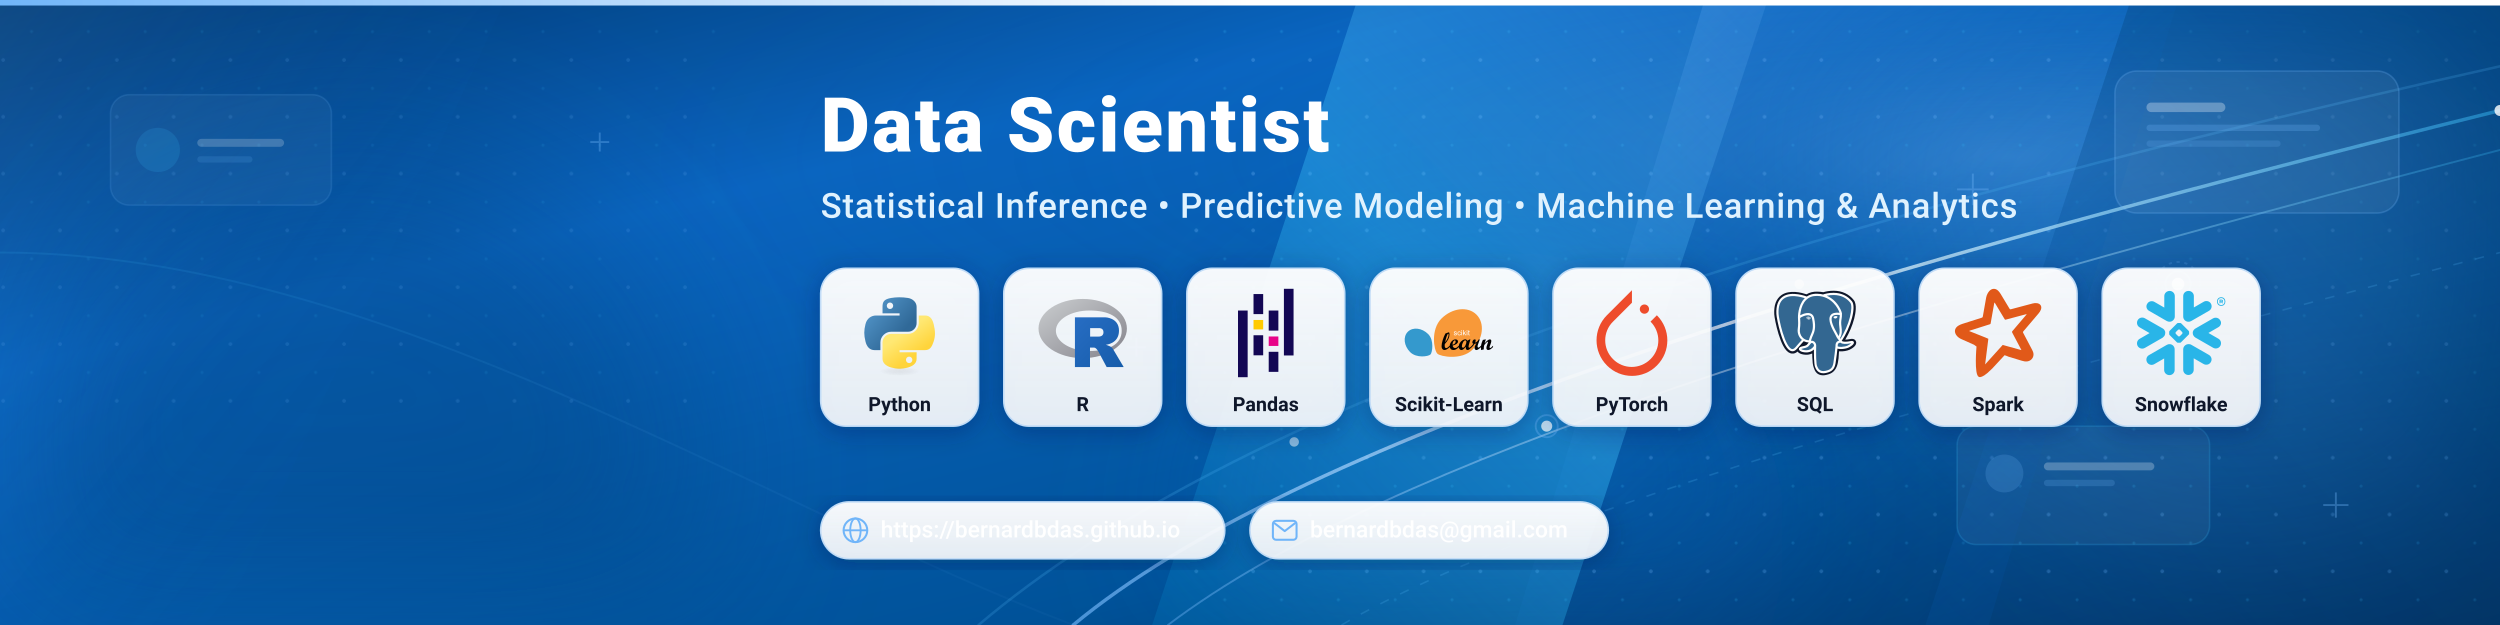
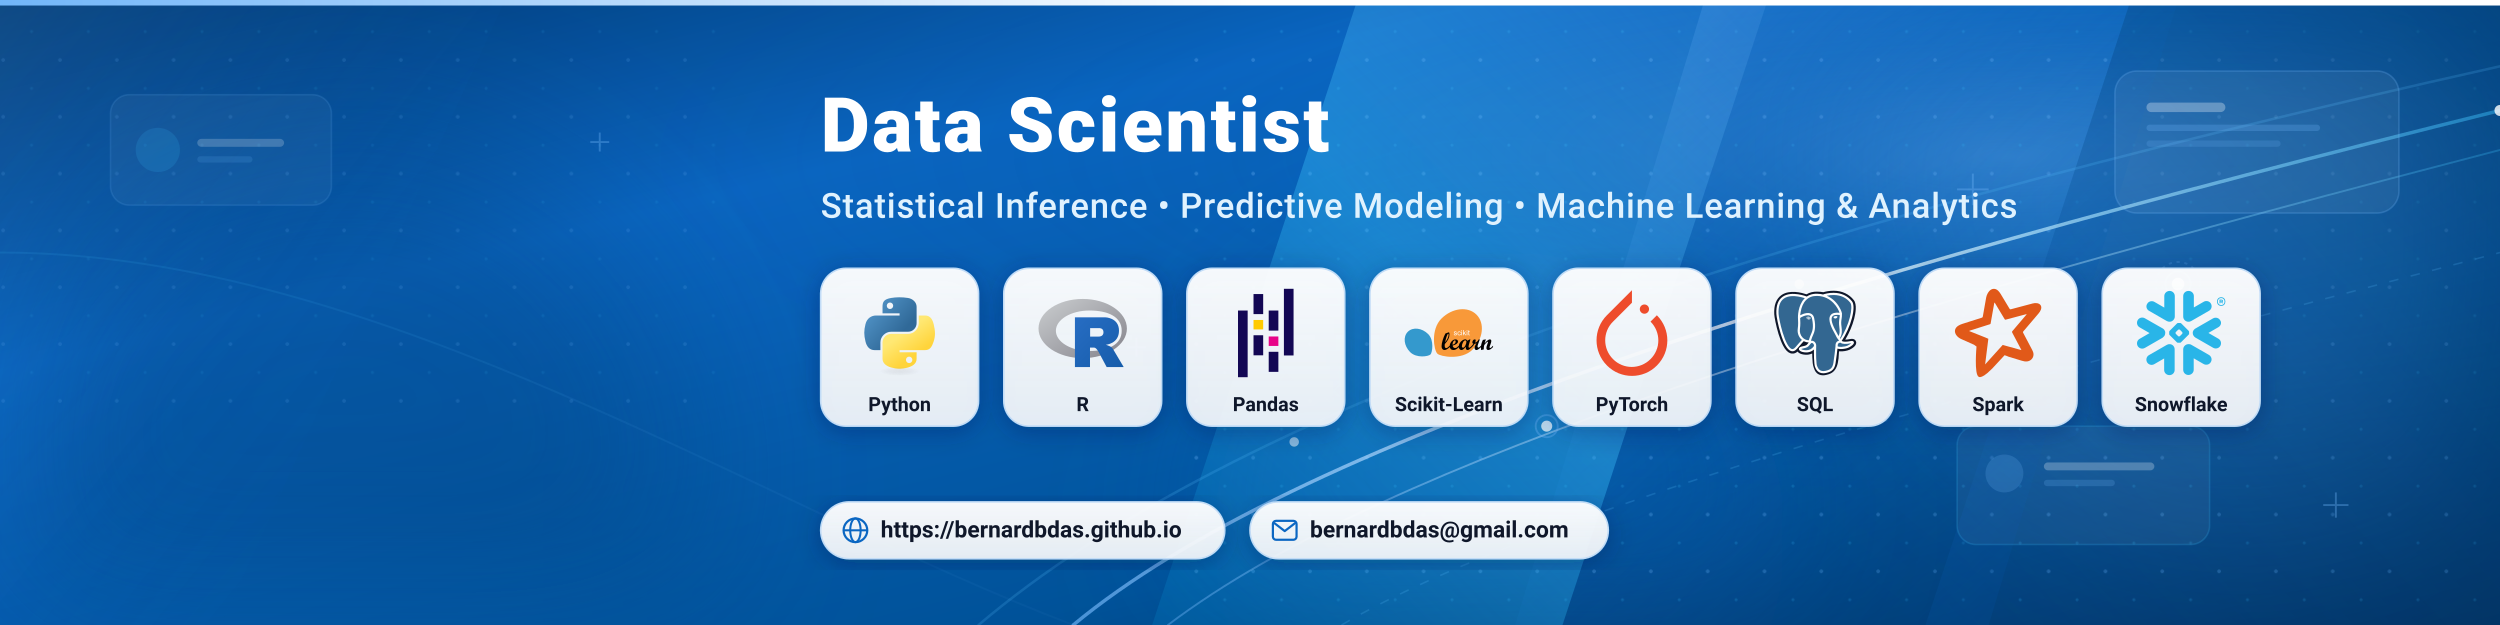
<svg xmlns="http://www.w3.org/2000/svg" width="1584" height="396" viewBox="0 0 1584 396">
  <defs>
    <linearGradient id="bgGrad_linkedin" x1="0%" y1="0%" x2="100%" y2="100%">
      <stop offset="0%" stop-color="#003870" />
      <stop offset="35%" stop-color="#0A66C2" />
      <stop offset="100%" stop-color="#002447" />
    </linearGradient>
    <linearGradient id="cardGrad_linkedin" x1="0%" y1="0%" x2="0%" y2="100%">
      <stop offset="0%" stop-color="#FFFFFF" stop-opacity="0.96" />
      <stop offset="100%" stop-color="#F4F7FB" stop-opacity="0.92" />
    </linearGradient>
    <linearGradient id="accentGlow_linkedin" x1="0%" y1="0%" x2="100%" y2="0%">
      <stop offset="0%" stop-color="#70B5F9" />
      <stop offset="50%" stop-color="#FFFFFF" />
    </linearGradient>
    <filter id="cardShadow_linkedin" x="-20%" y="-20%" width="140%" height="140%">
      <feDropShadow dx="0" dy="3" stdDeviation="8" flood-color="#001E3D" flood-opacity="0.32" />
    </filter>
    <linearGradient id="li_platform_bg" x1="0%" y1="0%" x2="100%" y2="100%">
      <stop offset="0%" stop-color="#003870" />
      <stop offset="30%" stop-color="#0A66C2" />
      <stop offset="70%" stop-color="#005299" />
      <stop offset="100%" stop-color="#002952" />
    </linearGradient>
    <linearGradient id="li_facet_1" x1="0%" y1="0%" x2="100%" y2="100%">
      <stop offset="0%" stop-color="#70B5F9" stop-opacity="0.35" />
      <stop offset="50%" stop-color="#0A66C2" stop-opacity="0.10" />
      <stop offset="100%" stop-color="#004182" stop-opacity="0.40" />
    </linearGradient>
    <linearGradient id="li_facet_2" x1="0%" y1="100%" x2="100%" y2="0%">
      <stop offset="0%" stop-color="#0284C7" stop-opacity="0.25" />
      <stop offset="50%" stop-color="#38BDF8" stop-opacity="0.40" />
      <stop offset="100%" stop-color="#70B5F9" stop-opacity="0.15" />
    </linearGradient>
    <linearGradient id="li_facet_3" x1="100%" y1="0%" x2="0%" y2="100%">
      <stop offset="0%" stop-color="#002D54" stop-opacity="0.50" />
      <stop offset="100%" stop-color="#0A66C2" stop-opacity="0.15" />
    </linearGradient>
    <linearGradient id="li_arc_glow" x1="0%" y1="0%" x2="100%" y2="0%">
      <stop offset="0%" stop-color="#70B5F9" stop-opacity="0.65" />
      <stop offset="50%" stop-color="#FFFFFF" stop-opacity="0.80" />
      <stop offset="100%" stop-color="#38BDF8" stop-opacity="0.45" />
    </linearGradient>
    <linearGradient id="li_arc_secondary" x1="0%" y1="0%" x2="100%" y2="100%">
      <stop offset="0%" stop-color="#38BDF8" stop-opacity="0.30" />
      <stop offset="100%" stop-color="#70B5F9" stop-opacity="0.10" />
    </linearGradient>
    <pattern id="li_dot_matrix" width="36" height="36" patternUnits="userSpaceOnUse">
      <circle cx="2" cy="2" r="1.2" fill="#70B5F9" opacity="0.30" />
      <circle cx="20" cy="20" r="1.0" fill="#38BDF8" opacity="0.20" />
    </pattern>
    <radialGradient id="li_center_glow" cx="80%" cy="25%" r="55%">
      <stop offset="0%" stop-color="#70B5F9" stop-opacity="0.30" />
      <stop offset="50%" stop-color="#0A66C2" stop-opacity="0.10" />
      <stop offset="100%" stop-color="#002952" stop-opacity="0" />
    </radialGradient>
  </defs>
  <rect width="1584" height="396" fill="url(#li_platform_bg)" />
  <g id="pattern_layer" opacity="1.00">
    <rect width="1584" height="396" fill="url(#li_center_glow)" />
    <circle cx="1420" cy="80" r="240" fill="#70B5F9" opacity="0.20" filter="blur(65px)" />
    <circle cx="220" cy="310" r="220" fill="#003A70" opacity="0.35" filter="blur(60px)" />
    <circle cx="950" cy="340" r="180" fill="#0A66C2" opacity="0.25" filter="blur(50px)" />
    <rect x="750" y="0" width="834" height="396" fill="url(#li_dot_matrix)" />
    <rect x="0" y="0" width="460" height="260" fill="url(#li_dot_matrix)" opacity="0.5" />
    <g>
      <polygon points="1350,0 1584,0 1584,396 1220,396" fill="url(#li_facet_3)" />
      <polygon points="1080,0 1380,0 1260,396 960,396" fill="url(#li_facet_1)" />
      <polygon points="860,0 1120,0 990,396 730,396" fill="url(#li_facet_2)" />
      <polygon points="0,0 320,0 140,396 0,396" fill="url(#li_facet_1)" opacity="0.4" />
    </g>
    <g fill="none">
      <path d="M 680 396 C 820 280, 1140 180, 1584 70" stroke="url(#li_arc_glow)" stroke-width="2.2" stroke-linecap="round" />
      <path d="M 740 396 C 880 290, 1180 200, 1584 95" stroke="url(#li_arc_glow)" stroke-width="1.2" stroke-opacity="0.6" stroke-linecap="round" />
      <path d="M 620 396 C 780 260, 1100 150, 1584 42" stroke="url(#li_arc_secondary)" stroke-width="1.6" stroke-linecap="round" />
      <path d="M 850 396 C 980 320, 1280 240, 1584 160" stroke="url(#li_arc_secondary)" stroke-width="1.0" stroke-dasharray="6,8" />
      <path d="M 0 160 C 240 160, 480 320, 680 396" stroke="url(#li_arc_secondary)" stroke-width="1.2" stroke-opacity="0.4" />
    </g>
    <g>
      <rect x="1340" y="45" width="180" height="90" rx="14" fill="#FFFFFF" fill-opacity="0.06" stroke="#70B5F9" stroke-width="1" stroke-opacity="0.25" />
      <rect x="1360" y="65" width="50" height="6" rx="3" fill="#FFFFFF" fill-opacity="0.3" />
      <rect x="1360" y="79" width="110" height="4" rx="2" fill="#70B5F9" fill-opacity="0.25" />
      <rect x="1360" y="89" width="85" height="4" rx="2" fill="#70B5F9" fill-opacity="0.18" />
      <rect x="1240" y="270" width="160" height="75" rx="12" fill="#FFFFFF" fill-opacity="0.05" stroke="#38BDF8" stroke-width="1" stroke-opacity="0.20" />
      <circle cx="1270" cy="300" r="12" fill="#70B5F9" fill-opacity="0.2" />
      <rect x="1295" y="293" width="70" height="5" rx="2.5" fill="#FFFFFF" fill-opacity="0.25" />
      <rect x="1295" y="304" width="45" height="4" rx="2" fill="#70B5F9" fill-opacity="0.2" />
      <rect x="70" y="60" width="140" height="70" rx="12" fill="#FFFFFF" fill-opacity="0.04" stroke="#70B5F9" stroke-width="1" stroke-opacity="0.15" />
      <circle cx="100" cy="95" r="14" fill="#38BDF8" fill-opacity="0.15" />
      <rect x="125" y="88" width="55" height="5" rx="2.5" fill="#FFFFFF" fill-opacity="0.2" />
      <rect x="125" y="99" width="35" height="4" rx="2" fill="#70B5F9" fill-opacity="0.15" />
    </g>
    <g fill="#FFFFFF">
      <circle cx="1584" cy="70" r="3.5" opacity="0.8" />
      <circle cx="1380" cy="180" r="4.0" opacity="0.9" />
      <circle cx="1140" cy="180" r="3.0" opacity="0.6" />
      <circle cx="980" cy="270" r="3.5" opacity="0.7" />
      <circle cx="820" cy="280" r="3.0" opacity="0.5" />
    </g>
    <g fill="none" stroke="#70B5F9" stroke-width="1.2">
      <circle cx="1380" cy="180" r="8" opacity="0.4" />
      <circle cx="1380" cy="180" r="14" opacity="0.2" stroke-dasharray="2,3" />
      <circle cx="980" cy="270" r="7" opacity="0.35" />
    </g>
    <g stroke="#70B5F9" stroke-width="1.2" stroke-opacity="0.35">
      <path d="M 1250 120 L 1250 110 M 1250 120 L 1250 130 M 1250 120 L 1240 120 M 1250 120 L 1260 120" />
      <path d="M 1480 320 L 1480 312 M 1480 320 L 1480 328 M 1480 320 L 1472 320 M 1480 320 L 1488 320" />
      <path d="M 720 220 L 720 214 M 720 220 L 720 226 M 720 220 L 714 220 M 720 220 L 726 220" />
      <path d="M 380 90 L 380 84 M 380 90 L 380 96 M 380 90 L 374 90 M 380 90 L 386 90" />
    </g>
  </g>
  <rect x="0" y="0" width="1584" height="3.5" fill="url(#accentGlow_linkedin)" />
  <text x="520" y="96" font-family="system-ui, -apple-system, BlinkMacSystemFont, 'Segoe UI', Roboto, sans-serif" font-size="48" font-weight="800" fill="#FFFFFF" letter-spacing="1.5">Data Scientist</text>
  <text x="520" y="138" font-family="system-ui, -apple-system, BlinkMacSystemFont, 'Segoe UI', Roboto, sans-serif" font-size="22" font-weight="500" fill="#E0F2FE" letter-spacing="0.5">Statistical Inference • Predictive Modeling • Machine Learning &amp; Analytics</text>
  <g transform="translate(520, 170)">
    <rect width="100" height="100" rx="16" fill="url(#cardGrad_linkedin)" stroke="#C2DCF7" stroke-width="1" filter="url(#cardShadow_linkedin)" />
    <svg x="22.0" y="13.0" width="56.0" height="56.0" viewBox="0 0 128 128">
      <linearGradient id="b0_python-original-a" gradientUnits="userSpaceOnUse" x1="70.252" y1="1237.476" x2="170.659" y2="1151.089" gradientTransform="matrix(.563 0 0 -.568 -29.215 707.817)">
        <stop offset="0" stop-color="#5A9FD4" />
        <stop offset="1" stop-color="#306998" />
      </linearGradient>
      <linearGradient id="b0_python-original-b" gradientUnits="userSpaceOnUse" x1="209.474" y1="1098.811" x2="173.62" y2="1149.537" gradientTransform="matrix(.563 0 0 -.568 -29.215 707.817)">
        <stop offset="0" stop-color="#FFD43B" />
        <stop offset="1" stop-color="#FFE873" />
      </linearGradient>
      <path fill="url(#b0_python-original-a)" d="M63.391 1.988c-4.222.02-8.252.379-11.8 1.007-10.45 1.846-12.346 5.71-12.346 12.837v9.411h24.693v3.137H29.977c-7.176 0-13.46 4.313-15.426 12.521-2.268 9.405-2.368 15.275 0 25.096 1.755 7.311 5.947 12.519 13.124 12.519h8.491V67.234c0-8.151 7.051-15.34 15.426-15.34h24.665c6.866 0 12.346-5.654 12.346-12.548V15.833c0-6.693-5.646-11.72-12.346-12.837-4.244-.706-8.645-1.027-12.866-1.008zM50.037 9.557c2.55 0 4.634 2.117 4.634 4.721 0 2.593-2.083 4.69-4.634 4.69-2.56 0-4.633-2.097-4.633-4.69-.001-2.604 2.073-4.721 4.633-4.721z" transform="translate(0 10.26)" />
      <path fill="url(#b0_python-original-b)" d="M91.682 28.38v10.966c0 8.5-7.208 15.655-15.426 15.655H51.591c-6.756 0-12.346 5.783-12.346 12.549v23.515c0 6.691 5.818 10.628 12.346 12.547 7.816 2.297 15.312 2.713 24.665 0 6.216-1.801 12.346-5.423 12.346-12.547v-9.412H63.938v-3.138h37.012c7.176 0 9.852-5.005 12.348-12.519 2.578-7.735 2.467-15.174 0-25.096-1.774-7.145-5.161-12.521-12.348-12.521h-9.268zM77.809 87.927c2.561 0 4.634 2.097 4.634 4.692 0 2.602-2.074 4.719-4.634 4.719-2.55 0-4.633-2.117-4.633-4.719 0-2.595 2.083-4.692 4.633-4.692z" transform="translate(0 10.26)" />
      <radialGradient id="b0_python-original-c" cx="1825.678" cy="444.45" r="26.743" gradientTransform="matrix(0 -.24 -1.055 0 532.979 557.576)" gradientUnits="userSpaceOnUse">
        <stop offset="0" stop-color="#B8B8B8" stop-opacity=".498" />
        <stop offset="1" stop-color="#7F7F7F" stop-opacity="0" />
      </radialGradient>
      <path opacity=".444" fill="url(#b0_python-original-c)" d="M97.309 119.597c0 3.543-14.816 6.416-33.091 6.416-18.276 0-33.092-2.873-33.092-6.416 0-3.544 14.815-6.417 33.092-6.417 18.275 0 33.091 2.872 33.091 6.417z" />
    </svg>
    <text x="50.0" y="90.5" font-family="system-ui, -apple-system, BlinkMacSystemFont, 'Segoe UI', Roboto, sans-serif" font-size="12.5" font-weight="600" fill="#0F172A" text-anchor="middle">Python</text>
  </g>
  <g transform="translate(636, 170)">
    <rect width="100" height="100" rx="16" fill="url(#cardGrad_linkedin)" stroke="#C2DCF7" stroke-width="1" filter="url(#cardShadow_linkedin)" />
    <svg x="22.0" y="13.0" width="56.0" height="56.0" viewBox="0 0 128 128">
      <defs>
        <linearGradient id="b1_a" x1=".741" x2="590.86" y1="3.666" y2="593.79" gradientTransform="matrix(.2169 0 0 .14527 -.16 14.112)" gradientUnits="userSpaceOnUse">
          <stop offset="0" stop-color="#cbced0" />
          <stop offset="1" stop-color="#84838b" />
        </linearGradient>
        <linearGradient id="b1_b" x1="301.03" x2="703.07" y1="151.4" y2="553.44" gradientTransform="matrix(.17572 0 0 .17931 -.16 14.112)" gradientUnits="userSpaceOnUse">
          <stop offset="0" stop-color="#276dc3" />
          <stop offset="1" stop-color="#165caa" />
        </linearGradient>
      </defs>
      <path fill="url(#b1_a)" fill-rule="evenodd" d="M64 100.38c-35.346 0-64-19.19-64-42.863 0-23.672 28.654-42.863 64-42.863s64 19.19 64 42.863c0 23.672-28.654 42.863-64 42.863zm9.796-68.967c-26.866 0-48.646 13.119-48.646 29.303 0 16.183 21.78 29.303 48.646 29.303s46.693-8.97 46.693-29.303c0-20.327-19.827-29.303-46.693-29.303z" />
      <path fill="url(#b1_b)" fill-rule="evenodd" d="M97.469 81.033s3.874 1.169 6.124 2.308c.78.395 2.132 1.183 3.106 2.219a8.388 8.388 0 0 1 1.42 2.04l15.266 25.74-24.674.01-11.537-21.666s-2.363-4.06-3.817-5.237c-1.213-.982-1.73-1.331-2.929-1.331h-5.862l.004 28.219-21.833.009V41.26h43.844s19.97.36 19.97 19.359c0 18.999-19.082 20.413-19.082 20.413zm-9.497-24.137-13.218-.009-.006 12.258 13.224-.005s6.124-.019 6.124-6.235c0-6.34-6.124-6.009-6.124-6.009z" />
    </svg>
    <text x="50.0" y="90.5" font-family="system-ui, -apple-system, BlinkMacSystemFont, 'Segoe UI', Roboto, sans-serif" font-size="12.5" font-weight="600" fill="#0F172A" text-anchor="middle">R</text>
  </g>
  <g transform="translate(752, 170)">
    <rect width="100" height="100" rx="16" fill="url(#cardGrad_linkedin)" stroke="#C2DCF7" stroke-width="1" filter="url(#cardShadow_linkedin)" />
    <svg x="22.0" y="13.0" width="56.0" height="56.0" viewBox="0 0 128 128">
      <path fill="#130754" d="M46.236 7.567h13.99v29.047h-13.99Zm0 59.668h13.99V96.28h-13.99Z" />
      <path fill="#ffca00" d="M46.236 45.092h13.99v13.705h-13.99Z" />
      <path fill="#130754" d="M23.763 31.446h13.989V128h-13.99ZM68.245 91.2h13.99v29.046h-13.99Zm0-59.72h13.99v29.047h-13.99Z" />
      <path fill="#e70488" d="M68.245 69.011h13.99v13.705h-13.99Z" />
      <path fill="#130754" d="M90.248 0h13.99v96.554h-13.99Z" />
    </svg>
    <text x="50.0" y="90.5" font-family="system-ui, -apple-system, BlinkMacSystemFont, 'Segoe UI', Roboto, sans-serif" font-size="12.5" font-weight="600" fill="#0F172A" text-anchor="middle">Pandas</text>
  </g>
  <g transform="translate(868, 170)">
    <rect width="100" height="100" rx="16" fill="url(#cardGrad_linkedin)" stroke="#C2DCF7" stroke-width="1" filter="url(#cardShadow_linkedin)" />
    <svg x="22.0" y="13.0" width="56.0" height="56.0" viewBox="0 0 128 128">
      <path fill="#f89939" d="M98.18 88.13c15.63-15.62 18.23-38.36 5.8-50.78-12.43-12.42-35.17-9.82-50.8 5.8-15.63 15.62-11.11 45.48-5.8 50.78 4.29 4.29 35.17 9.82 50.8-5.8Z" />
      <path fill="#3499cd" d="M34.04 65.56c-9.07-9.06-22.27-10.57-29.48-3.37-7.21 7.21-5.7 20.4 3.37 29.46 9.07 9.07 26.4 6.44 29.48 3.37 2.49-2.49 5.71-20.4-3.37-29.46Z" />
      <path fill="#010101" d="M123.82 85.68c-.58 0-.87-.35-.87-1.06 0-.53.35-1.69 1.04-3.46 1.01-2.59 1.52-4.45 1.52-5.58 0-.68-.2-1.25-.6-1.7-.4-.45-.9-.68-1.5-.68-.88 0-1.89.41-3.03 1.24-1.14.83-2.67 2.32-4.6 4.48.28-1.4.88-3.32 1.78-5.76l-4.31.83c-.98 2.12-1.69 4.03-2.13 5.73-.22.83-.38 1.69-.49 2.56-1.35 1.31-2.23 2.1-2.61 2.39-.39.29-.8.43-1.22.43-.39 0-.7-.15-.93-.44-.23-.29-.34-.69-.34-1.18 0-.53.1-1.14.3-1.83s.64-1.99 1.33-3.9l1.64-4.52-1.61.07c-1.46 2.78-3.17 4.28-5.13 4.49.53-1.38.8-2.44.8-3.18 0-.94-.46-1.41-1.38-1.41-1.09 0-1.94.51-2.55 1.54-.62 1.03-.93 2-.93 2.91s.51 1.55 1.52 2c-.66.97-1.4 1.88-2.2 2.74-.95.94-1.69 1.66-2.23 2.13-.55.49-1.06.73-1.52.73-.72 0-1.08-.51-1.08-1.52s.4-2.75 1.2-5.35l1.56-5.18h-.99l-3.61 2c-.59-1.35-1.62-2.03-3.09-2.03-1.17 0-2.51.5-4.03 1.49-1.52.99-2.77 2.28-3.74 3.89-.75 1.24-1.21 2.54-1.38 3.88-1.36 1.36-2.38 2.24-3.06 2.65-.71.42-1.45.63-2.23.63-1.99 0-3.22-1.15-3.69-3.45 5.19-1.52 7.78-3.5 7.78-5.94 0-.92-.33-1.66-.99-2.23-.66-.57-1.54-.85-2.63-.85-2.11 0-4.03 1.01-5.76 3.03-1.57 1.83-2.42 3.86-2.57 6.09-1.43 1.41-2.51 2.34-3.21 2.79-.72.46-1.4.69-2.03.69s-1.13-.3-1.5-.9c-.38-.6-.57-1.41-.57-2.44 0-.46.05-1.3.14-2.53 2.36-2.56 4.09-4.96 5.2-7.21 1.11-2.25 1.66-4.58 1.66-6.98 0-.85-.11-1.52-.33-2.02-.22-.5-.5-.75-.84-.75-.07 0-.18.02-.32.07l-4.49 1.66c-1.53 2.92-2.84 6.11-3.91 9.58-1.07 3.46-1.61 6.43-1.61 8.9 0 1.65.38 2.96 1.16 3.94.77.98 1.79 1.47 3.05 1.47 1.1 0 2.25-.35 3.46-1.05 1.21-.7 2.61-1.79 4.22-3.26s0-.02 0-.02c.19 1.11.65 2.04 1.37 2.8.99 1.02 2.28 1.54 3.88 1.54 1.44 0 2.75-.35 3.94-1.05 1.15-.67 2.44-1.72 3.88-3.11.12 1.04.46 1.94 1.03 2.71.73.97 1.61 1.46 2.64 1.46s2.09-.4 3.09-1.2c1-.8 2.08-2.05 3.26-3.73-.11 3.29.77 4.93 2.63 4.93.74 0 1.52-.27 2.33-.81s2.16-1.71 4.05-3.5c1.64-1.62 2.84-3.14 3.61-4.56 1.04-.18 1.99-.49 2.86-.94-1.78 2.79-2.67 5.02-2.67 6.68 0 .9.25 1.65.74 2.25.49.6 1.1.91 1.82.91 1.57 0 3.8-1.41 6.68-4.2 0 .22-.02.43-.02.65 0 .78.07 1.96.19 3.55l3.91-.92c0-1.06.02-1.9.05-2.53.06-.84.18-1.76.35-2.76.11-.59.38-1.15.81-1.68l.99-1.15c.36-.42.71-.8 1.02-1.13.37-.39.7-.72.99-.99.33-.29.62-.53.87-.69.27-.16.49-.25.65-.25.29 0 .44.19.44.57s-.28 1.26-.83 2.65c-1.04 2.59-1.56 4.52-1.56 5.78 0 .93.24 1.67.73 2.23.48.55 1.12.83 1.91.83 1.94 0 4.28-1.44 7-4.31V82.3c-1.93 2.27-3.32 3.41-4.18 3.41Zm-65.26-8.29c.8-3.91 1.62-6.94 2.45-9.11.83-2.17 1.47-3.26 1.9-3.26.2 0 .37.13.5.4.13.26.19.62.19 1.05 0 1.49-.46 3.26-1.4 5.33-.93 2.06-2.15 3.93-3.64 5.59Zm11.79-.98c.71-1.19 1.45-1.78 2.23-1.78.82 0 1.24.57 1.24 1.7 0 2.29-1.51 3.85-4.53 4.7 0-1.9.35-3.44 1.06-4.62Zm17.48 5.85c-1.04 2.01-2.16 3.01-3.33 3.01-.48 0-.88-.2-1.19-.59-.31-.39-.47-.91-.47-1.55 0-1.68.53-3.53 1.58-5.53 1.05-2 2.17-3 3.35-3 .49 0 .89.18 1.18.56.29.37.44.89.44 1.55 0 1.7-.52 3.55-1.56 5.56Z" />
      <path fill="#fff" d="M75.46 64.88c.15.21.22.48.22.8s-.09.61-.27.88-.44.49-.79.64c-.34.15-.73.23-1.16.23-.72 0-1.26-.15-1.64-.45s-.62-.74-.72-1.33l.93-.15c.05.37.2.66.43.85.24.2.57.3 1 .3s.75-.09.96-.26c.21-.17.31-.38.31-.62 0-.21-.09-.38-.28-.5-.13-.08-.45-.19-.96-.32-.69-.17-1.16-.32-1.43-.45s-.47-.3-.6-.53-.21-.47-.21-.74c0-.25.06-.47.17-.68.11-.21.27-.38.46-.52.15-.11.34-.2.59-.27.25-.07.52-.11.81-.11.43 0 .81.06 1.14.19.33.12.57.29.73.51.16.21.26.5.32.86l-.92.12c-.04-.28-.16-.51-.36-.67-.2-.16-.48-.24-.85-.24-.43 0-.74.07-.92.21-.18.14-.28.31-.28.5 0 .12.04.23.11.33.08.1.2.18.36.25.09.03.37.11.83.24.66.18 1.12.32 1.39.43.26.11.47.28.62.49Zm4.47 1.44c-.25.23-.55.34-.92.34-.46 0-.83-.17-1.11-.5s-.43-.88-.43-1.62.15-1.27.44-1.6.68-.51 1.15-.51c.31 0 .58.09.8.28.22.19.37.47.46.84l.91-.14c-.11-.56-.35-.99-.73-1.29-.38-.3-.87-.45-1.47-.45-.48 0-.91.11-1.32.34-.4.22-.71.56-.9 1.01-.2.45-.3.97-.3 1.57 0 .92.23 1.63.69 2.12.46.49 1.07.74 1.82.74.6 0 1.11-.18 1.53-.54.41-.36.67-.86.77-1.49l-.92-.12c-.07.47-.22.81-.47 1.04Zm2.19.98h.94v-5.52h-.94v5.52Zm0-6.55h.94v-1.08h-.94v1.08Zm6.73 1.02h-1.21l-2.22 2.25v-4.35h-.94v7.62h.94V65.1l.66-.63 1.83 2.82h1.16l-2.33-3.47 2.11-2.05Zm.96-1.02h.94v-1.08h-.94v1.08Zm0 6.55h.94v-5.52h-.94v5.52Zm4.41-.84c-.17.02-.31.04-.41.04-.14 0-.25-.02-.32-.07s-.13-.11-.16-.18c-.03-.08-.05-.25-.05-.51v-3.23h.94v-.73h-.94v-1.93l-.93.56v1.37h-.69v.73h.69v3.18c0 .56.04.93.11 1.1.08.18.21.32.39.42.19.11.45.16.79.16.21 0 .44-.03.71-.08l-.14-.83Z" />
    </svg>
    <text x="50.0" y="90.5" font-family="system-ui, -apple-system, BlinkMacSystemFont, 'Segoe UI', Roboto, sans-serif" font-size="12.5" font-weight="600" fill="#0F172A" text-anchor="middle">Scikit-Learn</text>
  </g>
  <g transform="translate(984, 170)">
    <rect width="100" height="100" rx="16" fill="url(#cardGrad_linkedin)" stroke="#C2DCF7" stroke-width="1" filter="url(#cardShadow_linkedin)" />
    <svg x="22.0" y="13.0" width="56.0" height="56.0" viewBox="0 0 128 128">
      <path fill="#EE4C2C" d="M100.1 38.3l-9.2 9.2c15.1 15.1 15.1 39.4 0 54.3-15.1 15.1-39.4 15.1-54.3 0-15.1-15.1-15.1-39.4 0-54.3l24-24 3.4-3.4V2L27.8 38.2C7.7 58.3 7.7 90.8 27.8 111s52.6 20.1 72.4 0c20.1-20.2 20.1-52.5-.1-72.7z" />
      <circle fill="#EE4C2C" transform="rotate(-88.939 82.069 29.398) scale(.99997)" cx="82.1" cy="29.4" r="6.7" />
    </svg>
    <text x="50.0" y="90.5" font-family="system-ui, -apple-system, BlinkMacSystemFont, 'Segoe UI', Roboto, sans-serif" font-size="12.5" font-weight="600" fill="#0F172A" text-anchor="middle">PyTorch</text>
  </g>
  <g transform="translate(1100, 170)">
    <rect width="100" height="100" rx="16" fill="url(#cardGrad_linkedin)" stroke="#C2DCF7" stroke-width="1" filter="url(#cardShadow_linkedin)" />
    <svg x="22.0" y="13.0" width="56.0" height="56.0" viewBox="0 0 128 128">
      <path d="M93.809 92.112c.785-6.533.55-7.492 5.416-6.433l1.235.108c3.742.17 8.637-.602 11.513-1.938 6.191-2.873 9.861-7.668 3.758-6.409-13.924 2.873-14.881-1.842-14.881-1.842 14.703-21.815 20.849-49.508 15.543-56.287-14.47-18.489-39.517-9.746-39.936-9.52l-.134.025c-2.751-.571-5.83-.912-9.289-.968-6.301-.104-11.082 1.652-14.709 4.402 0 0-44.683-18.409-42.604 23.151.442 8.841 12.672 66.898 27.26 49.362 5.332-6.412 10.484-11.834 10.484-11.834 2.558 1.699 5.622 2.567 8.834 2.255l.249-.212c-.078.796-.044 1.575.099 2.497-3.757 4.199-2.653 4.936-10.166 6.482-7.602 1.566-3.136 4.355-.221 5.084 3.535.884 11.712 2.136 17.238-5.598l-.22.882c1.474 1.18 1.375 8.477 1.583 13.69.209 5.214.558 10.079 1.621 12.948 1.063 2.868 2.317 10.256 12.191 8.14 8.252-1.764 14.561-4.309 15.136-27.985" fill="#0F172A" />
      <path d="M75.458 125.256c-4.367 0-7.211-1.689-8.938-3.32-2.607-2.46-3.641-5.629-4.259-7.522l-.267-.79c-1.244-3.358-1.666-8.193-1.916-14.419-.038-.935-.064-1.898-.093-2.919-.021-.747-.047-1.684-.085-2.664a18.8 18.8 0 01-4.962 1.568c-3.079.526-6.389.356-9.84-.507-2.435-.609-4.965-1.871-6.407-3.82-4.203 3.681-8.212 3.182-10.396 2.453-3.853-1.285-7.301-4.896-10.542-11.037-2.309-4.375-4.542-10.075-6.638-16.943-3.65-11.96-5.969-24.557-6.175-28.693C4.292 23.698 7.777 14.44 15.296 9.129 27.157.751 45.128 5.678 51.68 7.915c4.402-2.653 9.581-3.944 15.433-3.851 3.143.051 6.136.327 8.916.823 2.9-.912 8.628-2.221 15.185-2.139 12.081.144 22.092 4.852 28.949 13.615 4.894 6.252 2.474 19.381.597 26.651-2.642 10.226-7.271 21.102-12.957 30.57 1.544.011 3.781-.174 6.961-.831 6.274-1.295 8.109 2.069 8.607 3.575 1.995 6.042-6.677 10.608-9.382 11.864-3.466 1.609-9.117 2.589-13.745 2.377l-.202-.013-1.216-.107-.12 1.014-.116.991c-.311 11.999-2.025 19.598-5.552 24.619-3.697 5.264-8.835 6.739-13.361 7.709-1.544.33-2.947.474-4.219.474zm-9.19-43.671c2.819 2.256 3.066 6.501 3.287 14.434.028.99.054 1.927.089 2.802.106 2.65.355 8.855 1.327 11.477.137.371.26.747.39 1.146 1.083 3.316 1.626 4.979 6.309 3.978 3.931-.843 5.952-1.599 7.534-3.851 2.299-3.274 3.585-9.86 3.821-19.575l4.783.116-4.75-.57.14-1.186c.455-3.91.783-6.734 3.396-8.602 2.097-1.498 4.486-1.353 6.389-1.01-2.091-1.58-2.669-3.433-2.823-4.193l-.399-1.965 1.121-1.663c6.457-9.58 11.781-21.354 14.609-32.304 2.906-11.251 2.02-17.226 1.134-18.356-11.729-14.987-32.068-8.799-34.192-8.097l-.359.194-1.8.335-.922-.191c-2.542-.528-5.366-.82-8.393-.869-4.756-.08-8.593 1.044-11.739 3.431l-2.183 1.655-2.533-1.043c-5.412-2.213-21.308-6.662-29.696-.721-4.656 3.298-6.777 9.76-6.305 19.207.156 3.119 2.275 14.926 5.771 26.377 4.831 15.825 9.221 21.082 11.054 21.693.32.108 1.15-.537 1.976-1.529a270.708 270.708 0 0110.694-12.07l2.77-2.915 3.349 2.225c1.35.897 2.839 1.406 4.368 1.502l7.987-6.812-1.157 11.808c-.026.265-.039.626.065 1.296l.348 2.238-1.51 1.688-.174.196 4.388 2.025 1.836-2.301z" fill="#0F172A" />
      <path fill="#336791" d="M115.731 77.44c-13.925 2.873-14.882-1.842-14.882-1.842 14.703-21.816 20.849-49.51 15.545-56.287C101.924.823 76.875 9.566 76.457 9.793l-.135.024c-2.751-.571-5.83-.911-9.291-.967-6.301-.103-11.08 1.652-14.707 4.402 0 0-44.684-18.408-42.606 23.151.442 8.842 12.672 66.899 27.26 49.363 5.332-6.412 10.483-11.834 10.483-11.834 2.559 1.699 5.622 2.567 8.833 2.255l.25-.212c-.078.796-.042 1.575.1 2.497-3.758 4.199-2.654 4.936-10.167 6.482-7.602 1.566-3.136 4.355-.22 5.084 3.534.884 11.712 2.136 17.237-5.598l-.221.882c1.473 1.18 2.507 7.672 2.334 13.557-.174 5.885-.29 9.926.871 13.082 1.16 3.156 2.316 10.256 12.192 8.14 8.252-1.768 12.528-6.351 13.124-13.995.422-5.435 1.377-4.631 1.438-9.49l.767-2.3c.884-7.367.14-9.743 5.225-8.638l1.235.108c3.742.17 8.639-.602 11.514-1.938 6.19-2.871 9.861-7.667 3.758-6.408z" />
      <path fill="#fff" d="M75.957 122.307c-8.232 0-10.84-6.519-11.907-9.185-1.562-3.907-1.899-19.069-1.551-31.503a1.59 1.59 0 011.64-1.55 1.594 1.594 0 011.55 1.639c-.401 14.341.168 27.337 1.324 30.229 1.804 4.509 4.54 8.453 12.275 6.796 7.343-1.575 10.093-4.359 11.318-11.46.94-5.449 2.799-20.951 3.028-24.01a1.593 1.593 0 011.71-1.472 1.597 1.597 0 011.472 1.71c-.239 3.185-2.089 18.657-3.065 24.315-1.446 8.387-5.185 12.191-13.794 14.037-1.463.313-2.792.453-4 .454zM31.321 90.466a6.71 6.71 0 01-2.116-.35c-5.347-1.784-10.44-10.492-15.138-25.885-3.576-11.717-5.842-23.947-6.041-27.922-.589-11.784 2.445-20.121 9.02-24.778 13.007-9.216 34.888-.44 35.813-.062a1.596 1.596 0 01-1.207 2.955c-.211-.086-21.193-8.492-32.768-.285-5.622 3.986-8.203 11.392-7.672 22.011.167 3.349 2.284 15.285 5.906 27.149 4.194 13.742 8.967 22.413 13.096 23.79.648.216 2.62.873 5.439-2.517A245.272 245.272 0 0145.88 73.046a1.596 1.596 0 012.304 2.208c-.048.05-4.847 5.067-10.077 11.359-2.477 2.979-4.851 3.853-6.786 3.853zm69.429-13.445a1.596 1.596 0 01-1.322-2.487c14.863-22.055 20.08-48.704 15.612-54.414-5.624-7.186-13.565-10.939-23.604-11.156-7.433-.16-13.341 1.738-14.307 2.069l-.243.099c-.971.305-1.716-.227-1.997-.849a1.6 1.6 0 01.631-2.025c.046-.027.192-.089.429-.176l-.021.006.021-.007c1.641-.601 7.639-2.4 15.068-2.315 11.108.118 20.284 4.401 26.534 12.388 2.957 3.779 2.964 12.485.019 23.887-3.002 11.625-8.651 24.118-15.497 34.277-.306.457-.81.703-1.323.703zm.76 10.21c-2.538 0-4.813-.358-6.175-1.174-1.4-.839-1.667-1.979-1.702-2.584-.382-6.71 3.32-7.878 5.208-8.411-.263-.398-.637-.866-1.024-1.349-1.101-1.376-2.609-3.26-3.771-6.078-.182-.44-.752-1.463-1.412-2.648-3.579-6.418-11.026-19.773-6.242-26.612 2.214-3.165 6.623-4.411 13.119-3.716C97.6 28.837 88.5 10.625 66.907 10.271c-6.494-.108-11.82 1.889-15.822 5.93-8.96 9.049-8.636 25.422-8.631 25.586a1.595 1.595 0 11-3.19.084c-.02-.727-.354-17.909 9.554-27.916C53.455 9.272 59.559 6.96 66.96 7.081c13.814.227 22.706 7.25 27.732 13.101 5.479 6.377 8.165 13.411 8.386 15.759.165 1.746-1.088 2.095-1.341 2.147l-.576.013c-6.375-1.021-10.465-.312-12.156 2.104-3.639 5.201 3.406 17.834 6.414 23.229.768 1.376 1.322 2.371 1.576 2.985.988 2.396 2.277 4.006 3.312 5.3.911 1.138 1.7 2.125 1.982 3.283.131.23 1.99 2.98 13.021.703 2.765-.57 4.423-.083 4.93 1.45.997 3.015-4.597 6.532-7.694 7.97-2.775 1.29-7.204 2.106-11.036 2.106zm-4.696-4.021c.35.353 2.101.962 5.727.806 3.224-.138 6.624-.839 8.664-1.786 2.609-1.212 4.351-2.567 5.253-3.492l-.5.092c-7.053 1.456-12.042 1.262-14.828-.577a6.162 6.162 0 01-.54-.401c-.302.119-.581.197-.78.253-1.58.443-3.214.902-2.996 5.105zm-45.562 8.915c-1.752 0-3.596-.239-5.479-.71-1.951-.488-5.24-1.957-5.19-4.37.057-2.707 3.994-3.519 5.476-3.824 5.354-1.103 5.703-1.545 7.376-3.67.488-.619 1.095-1.39 1.923-2.314 1.229-1.376 2.572-2.073 3.992-2.073.989 0 1.8.335 2.336.558 1.708.708 3.133 2.42 3.719 4.467.529 1.847.276 3.625-.71 5.006-3.237 4.533-7.886 6.93-13.443 6.93zm-7.222-4.943c.481.372 1.445.869 2.518 1.137 1.631.408 3.213.615 4.705.615 4.546 0 8.196-1.882 10.847-5.594.553-.774.387-1.757.239-2.274-.31-1.083-1.08-2.068-1.873-2.397-.43-.178-.787-.314-1.115-.314-.176 0-.712 0-1.614 1.009a41.146 41.146 0 00-1.794 2.162c-2.084 2.646-3.039 3.544-9.239 4.821-1.513.31-2.289.626-2.674.835zm12.269-7.36a1.596 1.596 0 01-1.575-1.354 8.218 8.218 0 01-.08-.799c-4.064-.076-7.985-1.82-10.962-4.926-3.764-3.927-5.477-9.368-4.699-14.927.845-6.037.529-11.366.359-14.229-.047-.796-.081-1.371-.079-1.769.003-.505.013-1.844 4.489-4.113 1.592-.807 4.784-2.215 8.271-2.576 5.777-.597 9.585 1.976 10.725 7.246 3.077 14.228.244 20.521-1.825 25.117-.385.856-.749 1.664-1.04 2.447l-.257.69c-1.093 2.931-2.038 5.463-1.748 7.354a1.595 1.595 0 01-1.335 1.819l-.244.02zM42.464 42.26l.062 1.139c.176 2.974.504 8.508-.384 14.86-.641 4.585.759 9.06 3.843 12.276 2.437 2.542 5.644 3.945 8.94 3.945h.068c.369-1.555.982-3.197 1.642-4.966l.255-.686c.329-.884.714-1.74 1.122-2.646 1.991-4.424 4.47-9.931 1.615-23.132-.565-2.615-1.936-4.128-4.189-4.627-4.628-1.022-11.525 2.459-12.974 3.837zm9.63-.677c-.08.564 1.033 2.07 2.485 2.271 1.449.203 2.689-.975 2.768-1.539.079-.564-1.033-1.186-2.485-1.388-1.451-.202-2.691.092-2.768.656zm2.818 2.826l-.407-.028c-.9-.125-1.81-.692-2.433-1.518-.219-.29-.576-.852-.505-1.354.101-.736.999-1.177 2.4-1.177.313 0 .639.023.967.069.766.106 1.477.327 2.002.62.91.508.977 1.075.936 1.368-.112.813-1.405 2.02-2.96 2.02zm-2.289-2.732c.045.348.907 1.496 2.029 1.651l.261.018c1.036 0 1.81-.815 1.901-1.082-.096-.182-.762-.634-2.025-.81a5.823 5.823 0 00-.821-.059c-.812 0-1.243.183-1.345.282zm43.605-1.245c.079.564-1.033 2.07-2.484 2.272-1.45.202-2.691-.975-2.771-1.539-.076-.564 1.036-1.187 2.486-1.388 1.45-.203 2.689.092 2.769.655zm-2.819 2.56c-1.396 0-2.601-1.086-2.7-1.791-.115-.846 1.278-1.489 2.712-1.688.316-.044.629-.066.93-.066 1.238 0 2.058.363 2.14.949.053.379-.238.964-.739 1.492-.331.347-1.026.948-1.973 1.079l-.37.025zm.943-3.013c-.276 0-.564.021-.856.061-1.441.201-2.301.779-2.259 1.089.048.341.968 1.332 2.173 1.332l.297-.021c.787-.109 1.378-.623 1.66-.919.443-.465.619-.903.598-1.052-.028-.198-.56-.49-1.613-.49zm3.965 32.843a1.594 1.594 0 01-1.324-2.483c3.398-5.075 2.776-10.25 2.175-15.255-.257-2.132-.521-4.337-.453-6.453.07-2.177.347-3.973.614-5.71.317-2.058.617-4.002.493-6.31a1.595 1.595 0 113.186-.172c.142 2.638-.197 4.838-.525 6.967-.253 1.643-.515 3.342-.578 5.327-.061 1.874.178 3.864.431 5.97.64 5.322 1.365 11.354-2.691 17.411a1.596 1.596 0 01-1.328.708z" />
    </svg>
    <text x="50.0" y="90.5" font-family="system-ui, -apple-system, BlinkMacSystemFont, 'Segoe UI', Roboto, sans-serif" font-size="12.5" font-weight="600" fill="#0F172A" text-anchor="middle">SQL</text>
  </g>
  <g transform="translate(1216, 170)">
    <rect width="100" height="100" rx="16" fill="url(#cardGrad_linkedin)" stroke="#C2DCF7" stroke-width="1" filter="url(#cardShadow_linkedin)" />
    <svg x="22.0" y="13.0" width="56.0" height="56.0" viewBox="0 0 128 128">
      <path fill="#e15919" d="M57.646.004c-2.269.064-4.51 1.143-6.384 3.223-1.03 1.146-1.905 2.51-2.63 3.855-1.89 3.54-2.262 7.547-2.962 11.43l-3.852 21.81c-.148.856-.532 1.21-1.3 1.455l-28.268 8.98c-2.06.673-4.125 1.543-5.947 2.7-5.558 3.53-6.38 9.338-2.207 14.438 1.842 2.256 4.216 3.843 6.85 4.996l17.603 7.843c.147.08.304.132.463.162l3.717 2.682s-3.7 40.948 3.246 43.781c-.061-.01-.41-.082-.41-.082s.704.761 2.603.537c1.454.27 1.262.226.074-.01 2.583-.334 7.337-2.497 15.578-10.784a47.396 47.396 0 0 0 1.776-1.676l17.8-19.217 4.163 1.465c.15.207.367.34.714.443l19.823 6.031c2.709.836 5.389 1.448 8.277 1.026 5.156-.755 8.951-5 8.9-10.192-.02-2.28-.82-4.339-1.87-6.324l-13.128-24.898c-.418-.787-.405-1.296.196-2l22.054-25.922c1.428-1.703 2.717-3.529 3.465-5.645 1.643-4.67-.482-8.382-5.33-9.289-2.229-.398-4.427-.188-6.6.385l-31.597 8.395c-.93.25-1.39.075-1.895-.772l-12.9-21.434c-.975-1.615-2.14-3.194-3.477-4.527C62.212.89 59.915-.059 57.646.004zm.944 19.736c.51.358.768.727 1.01 1.125l13.88 23.13c.382.628.725.85 1.485.648l24.443-6.497 5.885-1.54c-.087.493-.302.79-.537 1.068l-20.16 23.672c-.57.688-.623 1.17-.194 1.976l12.743 24.16.585 1.237-.015.02-22.727-6.264-.006-.018-4.298-1.205-25.493 28.256 4.663-37.15-4.184-1.82.008-.007-23.674-9.4c.454-.413.86-.585 1.285-.717l28.777-9.096c.676-.21 1.061-.47 1.125-1.242l.403-2.355 3.875-21.807 1.12-6.174z" />
    </svg>
    <text x="50.0" y="90.5" font-family="system-ui, -apple-system, BlinkMacSystemFont, 'Segoe UI', Roboto, sans-serif" font-size="12.5" font-weight="600" fill="#0F172A" text-anchor="middle">Spark</text>
  </g>
  <g transform="translate(1332, 170)">
    <rect width="100" height="100" rx="16" fill="url(#cardGrad_linkedin)" stroke="#C2DCF7" stroke-width="1" filter="url(#cardShadow_linkedin)" />
    <svg x="22.0" y="13.0" width="56.0" height="56.0" viewBox="0 0 24 24">
      <path fill="#29B5E8" d="M24 3.459c0 .646-.418 1.18-1.141 1.18-.723 0-1.142-.534-1.142-1.18 0-.647.419-1.18 1.142-1.18.723 0 1.141.533 1.141 1.18zm-.228 0c0-.533-.38-.951-.913-.951s-.913.38-.913.95c0 .533.38.952.913.952.57 0 .913-.419.913-.951zm-1.37-.533h.495c.266 0 .456.152.456.38 0 .153-.076.229-.19.305l.19.266v.038h-.266l-.19-.266h-.229v.266h-.266zm.495.228h-.229v.267h.229c.114 0 .152-.038.152-.114.038-.077-.038-.153-.152-.153zM7.602 12.4c.038-.151.076-.304.076-.456 0-.114-.038-.228-.038-.342-.114-.343-.304-.647-.646-.838l-4.87-2.777c-.685-.38-1.56-.152-1.94.533-.381.685-.153 1.56.532 1.94l2.701 1.56-2.701 1.56c-.685.38-.913 1.256-.533 1.94.38.685 1.256.914 1.94.533l4.832-2.777c.343-.267.571-.533.647-.876zm1.332 2.626c-.266-.038-.57.038-.837.19l-4.832 2.777c-.685.38-.913 1.256-.532 1.94.38.686 1.255.914 1.94.533l2.701-1.56v3.12c0 .8.647 1.408 1.446 1.408.799 0 1.407-.647 1.407-1.408v-5.592c0-.761-.57-1.37-1.293-1.408zm4.946-6.088c.266.038.57-.038.837-.19l4.832-2.777c.685-.38.913-1.256.532-1.94-.38-.686-1.255-.914-1.94-.533l-2.701 1.56V1.975c0-.799-.647-1.408-1.446-1.408-.799 0-1.446.609-1.446 1.408V7.53c0 .76.609 1.37 1.332 1.407zM3.265 5.97l4.832 2.777c.266.152.533.19.837.19.723-.038 1.331-.684 1.331-1.407V1.975c0-.799-.646-1.408-1.407-1.408-.799 0-1.446.647-1.446 1.408v3.12l-2.701-1.56c-.685-.38-1.56-.152-1.94.533-.419.646-.19 1.521.494 1.902zm9.093 6.011a.412.412 0 00-.114-.266l-.57-.571a.346.346 0 00-.267-.114.412.412 0 00-.266.114l-.571.57a.411.411 0 00-.114.267c0 .076.038.19.114.267l.57.57a.345.345 0 00.267.114c.076 0 .19-.038.266-.114l.571-.57a.412.412 0 00.114-.267zm1.598.533L11.94 14.53c-.039.038-.153.114-.229.114h-.608a.411.411 0 01-.267-.114L8.82 12.514a.408.408 0 01-.076-.229v-.608c0-.076.038-.19.114-.267l2.016-2.016a.41.41 0 01.267-.114h.608a.41.41 0 01.267.114l2.016 2.016a.347.347 0 01.114.267v.608c-.076.077-.114.19-.19.229zm5.593 5.44l-4.832-2.777c-.266-.152-.57-.19-.837-.152-.723.038-1.332.684-1.332 1.408v5.554c0 .8.647 1.408 1.408 1.408.799 0 1.446-.647 1.446-1.408v-3.12l2.7 1.56c.686.38 1.561.152 1.941-.533.419-.646.19-1.521-.494-1.94zm2.549-7.533l-2.701 1.56 2.7 1.56c.686.38.914 1.256.533 1.94-.38.685-1.255.913-1.94.533l-4.832-2.778a1.644 1.644 0 01-.647-.798c-.037-.153-.076-.305-.076-.457 0-.114.039-.228.039-.342.114-.343.342-.647.646-.837l4.832-2.778c.685-.38 1.56-.152 1.94.533.457.609.19 1.484-.494 1.864" />
    </svg>
    <text x="50.0" y="90.5" font-family="system-ui, -apple-system, BlinkMacSystemFont, 'Segoe UI', Roboto, sans-serif" font-size="12.5" font-weight="600" fill="#0F172A" text-anchor="middle">Snowflake</text>
  </g>
  <g transform="translate(520, 318)">
    <rect width="256" height="36" rx="18" fill="url(#cardGrad_linkedin)" stroke="#C2DCF7" stroke-width="1" filter="url(#cardShadow_linkedin)" />
    <g transform="translate(14, 10)">
-       <circle cx="8" cy="8" r="7.5" fill="none" stroke="#70B5F9" stroke-width="1.3" />
-       <ellipse cx="8" cy="8" rx="3.3" ry="7.5" fill="none" stroke="#70B5F9" stroke-width="1.2" />
-       <line x1="0.5" y1="8" x2="15.5" y2="8" stroke="#70B5F9" stroke-width="1.2" />
-     </g>
-     <text x="38" y="22.5" font-family="system-ui, -apple-system, BlinkMacSystemFont, 'Segoe UI', Roboto, sans-serif" font-size="14.5" font-weight="500" fill="#FFFFFF">https://bernardbdas.github.io</text>
+       <circle cx="8" cy="8" r="7.5" fill="none" stroke="#0A66C2" stroke-width="1.4" />
+       <ellipse cx="8" cy="8" rx="3.3" ry="7.5" fill="none" stroke="#0A66C2" stroke-width="1.3" />
+       <line x1="0.5" y1="8" x2="15.5" y2="8" stroke="#0A66C2" stroke-width="1.3" />
+     </g>
+     <text x="38" y="22.5" font-family="system-ui, -apple-system, BlinkMacSystemFont, 'Segoe UI', Roboto, sans-serif" font-size="14.5" font-weight="600" fill="#0F172A">https://bernardbdas.github.io</text>
  </g>
  <g transform="translate(792, 318)">
    <rect width="227" height="36" rx="18" fill="url(#cardGrad_linkedin)" stroke="#C2DCF7" stroke-width="1" filter="url(#cardShadow_linkedin)" />
    <g transform="translate(14, 10)">
-       <rect x="0.5" y="2" width="15" height="12" rx="2" fill="none" stroke="#70B5F9" stroke-width="1.3" />
-       <path d="M1.5 3.5 L8 8.5 L14.5 3.5" fill="none" stroke="#70B5F9" stroke-width="1.3" stroke-linecap="round" stroke-linejoin="round" />
-     </g>
-     <text x="38" y="22.5" font-family="system-ui, -apple-system, BlinkMacSystemFont, 'Segoe UI', Roboto, sans-serif" font-size="14.5" font-weight="500" fill="#FFFFFF">bernardbdas@gmail.com</text>
+       <rect x="0.5" y="2" width="15" height="12" rx="2" fill="none" stroke="#0A66C2" stroke-width="1.4" />
+       <path d="M1.5 3.5 L8 8.5 L14.5 3.5" fill="none" stroke="#0A66C2" stroke-width="1.4" stroke-linecap="round" stroke-linejoin="round" />
+     </g>
+     <text x="38" y="22.5" font-family="system-ui, -apple-system, BlinkMacSystemFont, 'Segoe UI', Roboto, sans-serif" font-size="14.5" font-weight="600" fill="#0F172A">bernardbdas@gmail.com</text>
  </g>
</svg>
